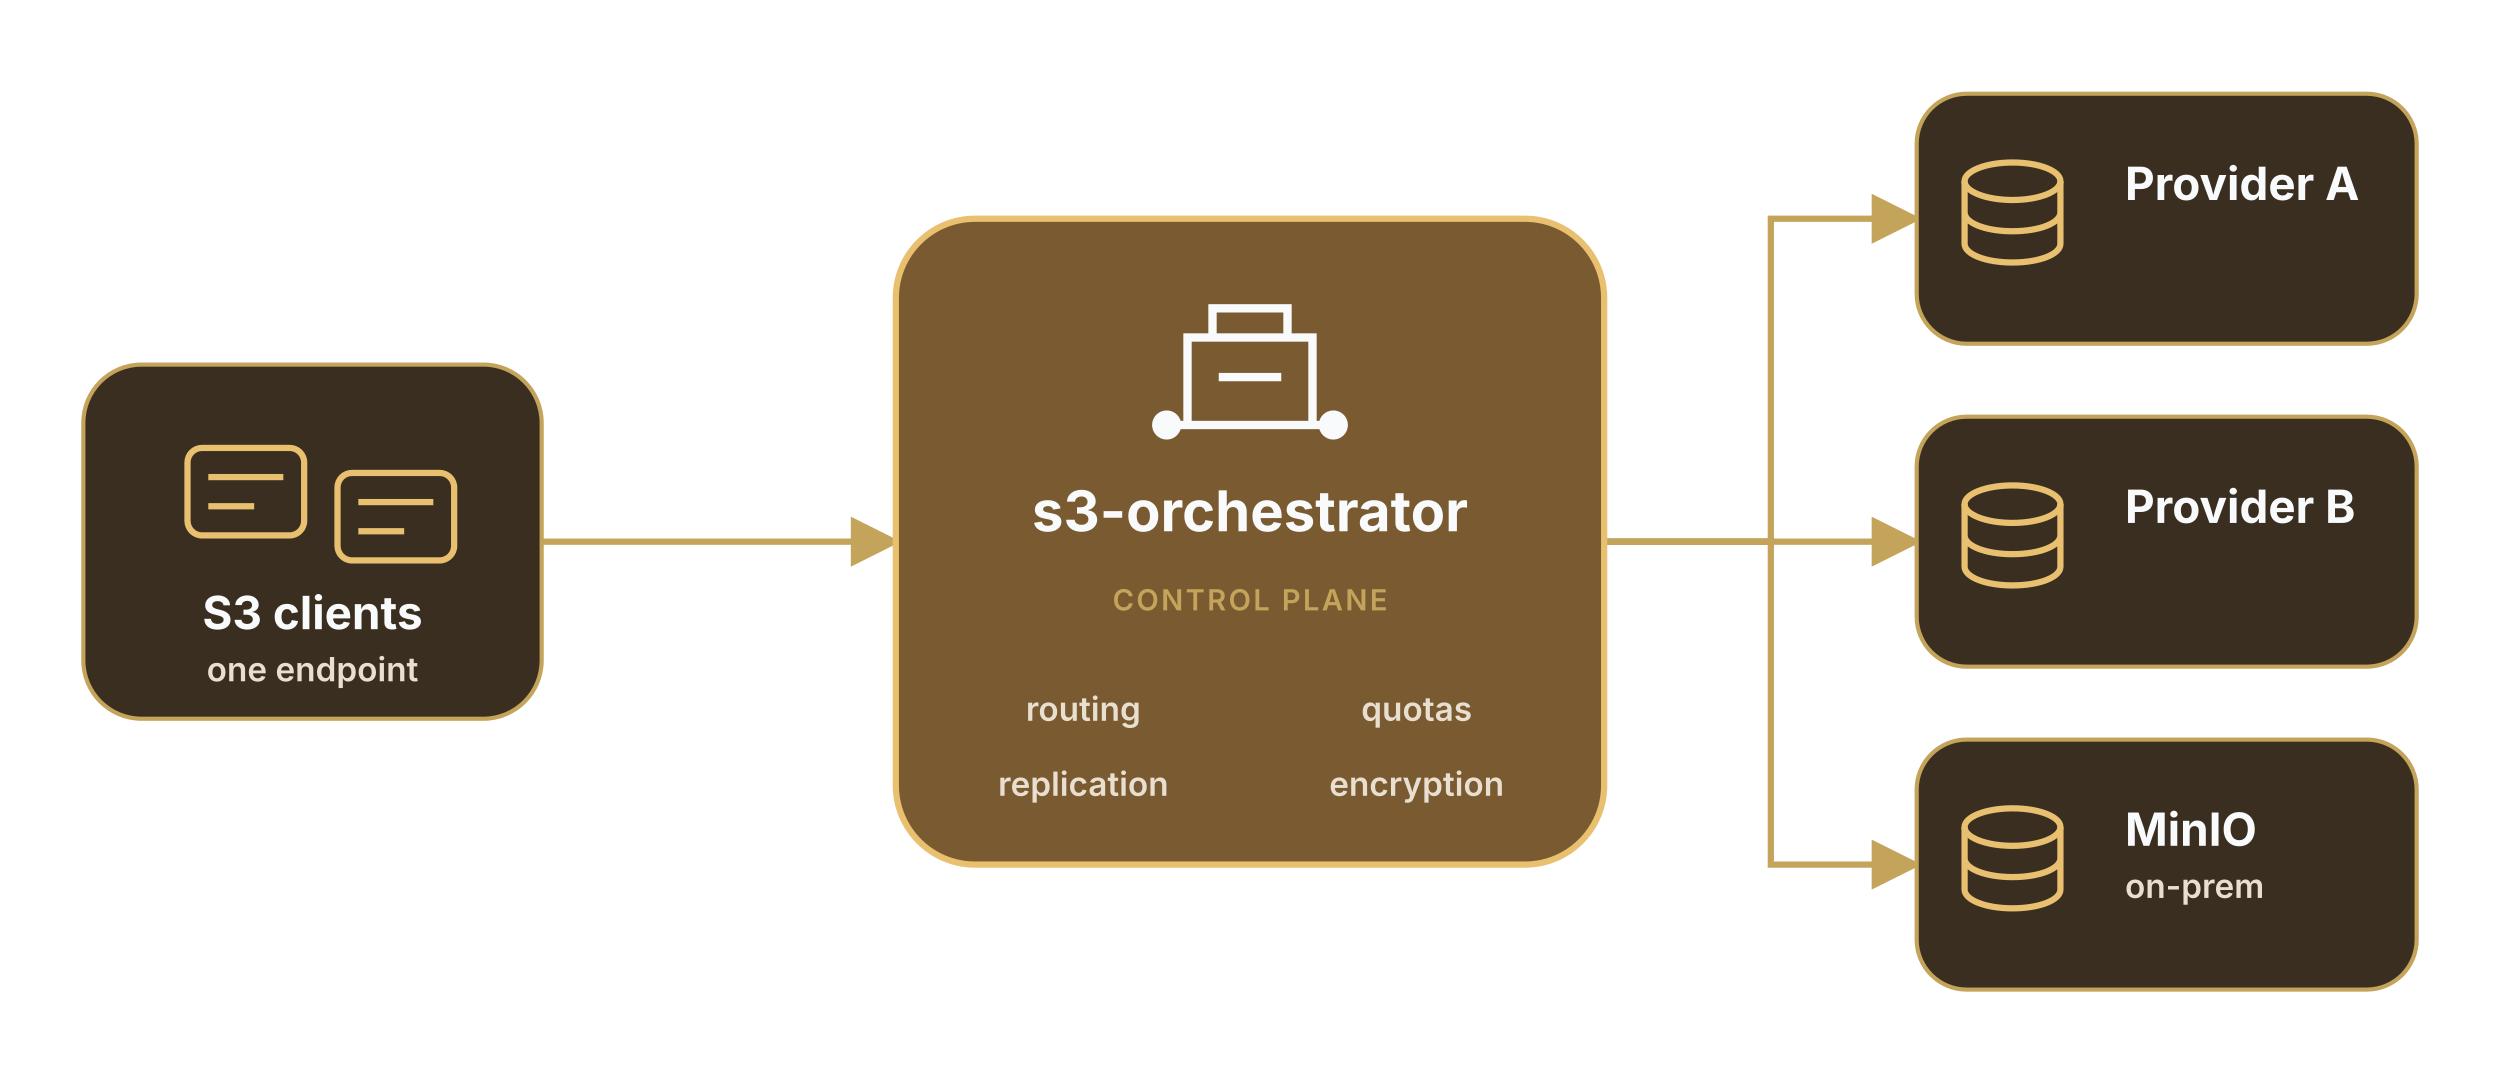
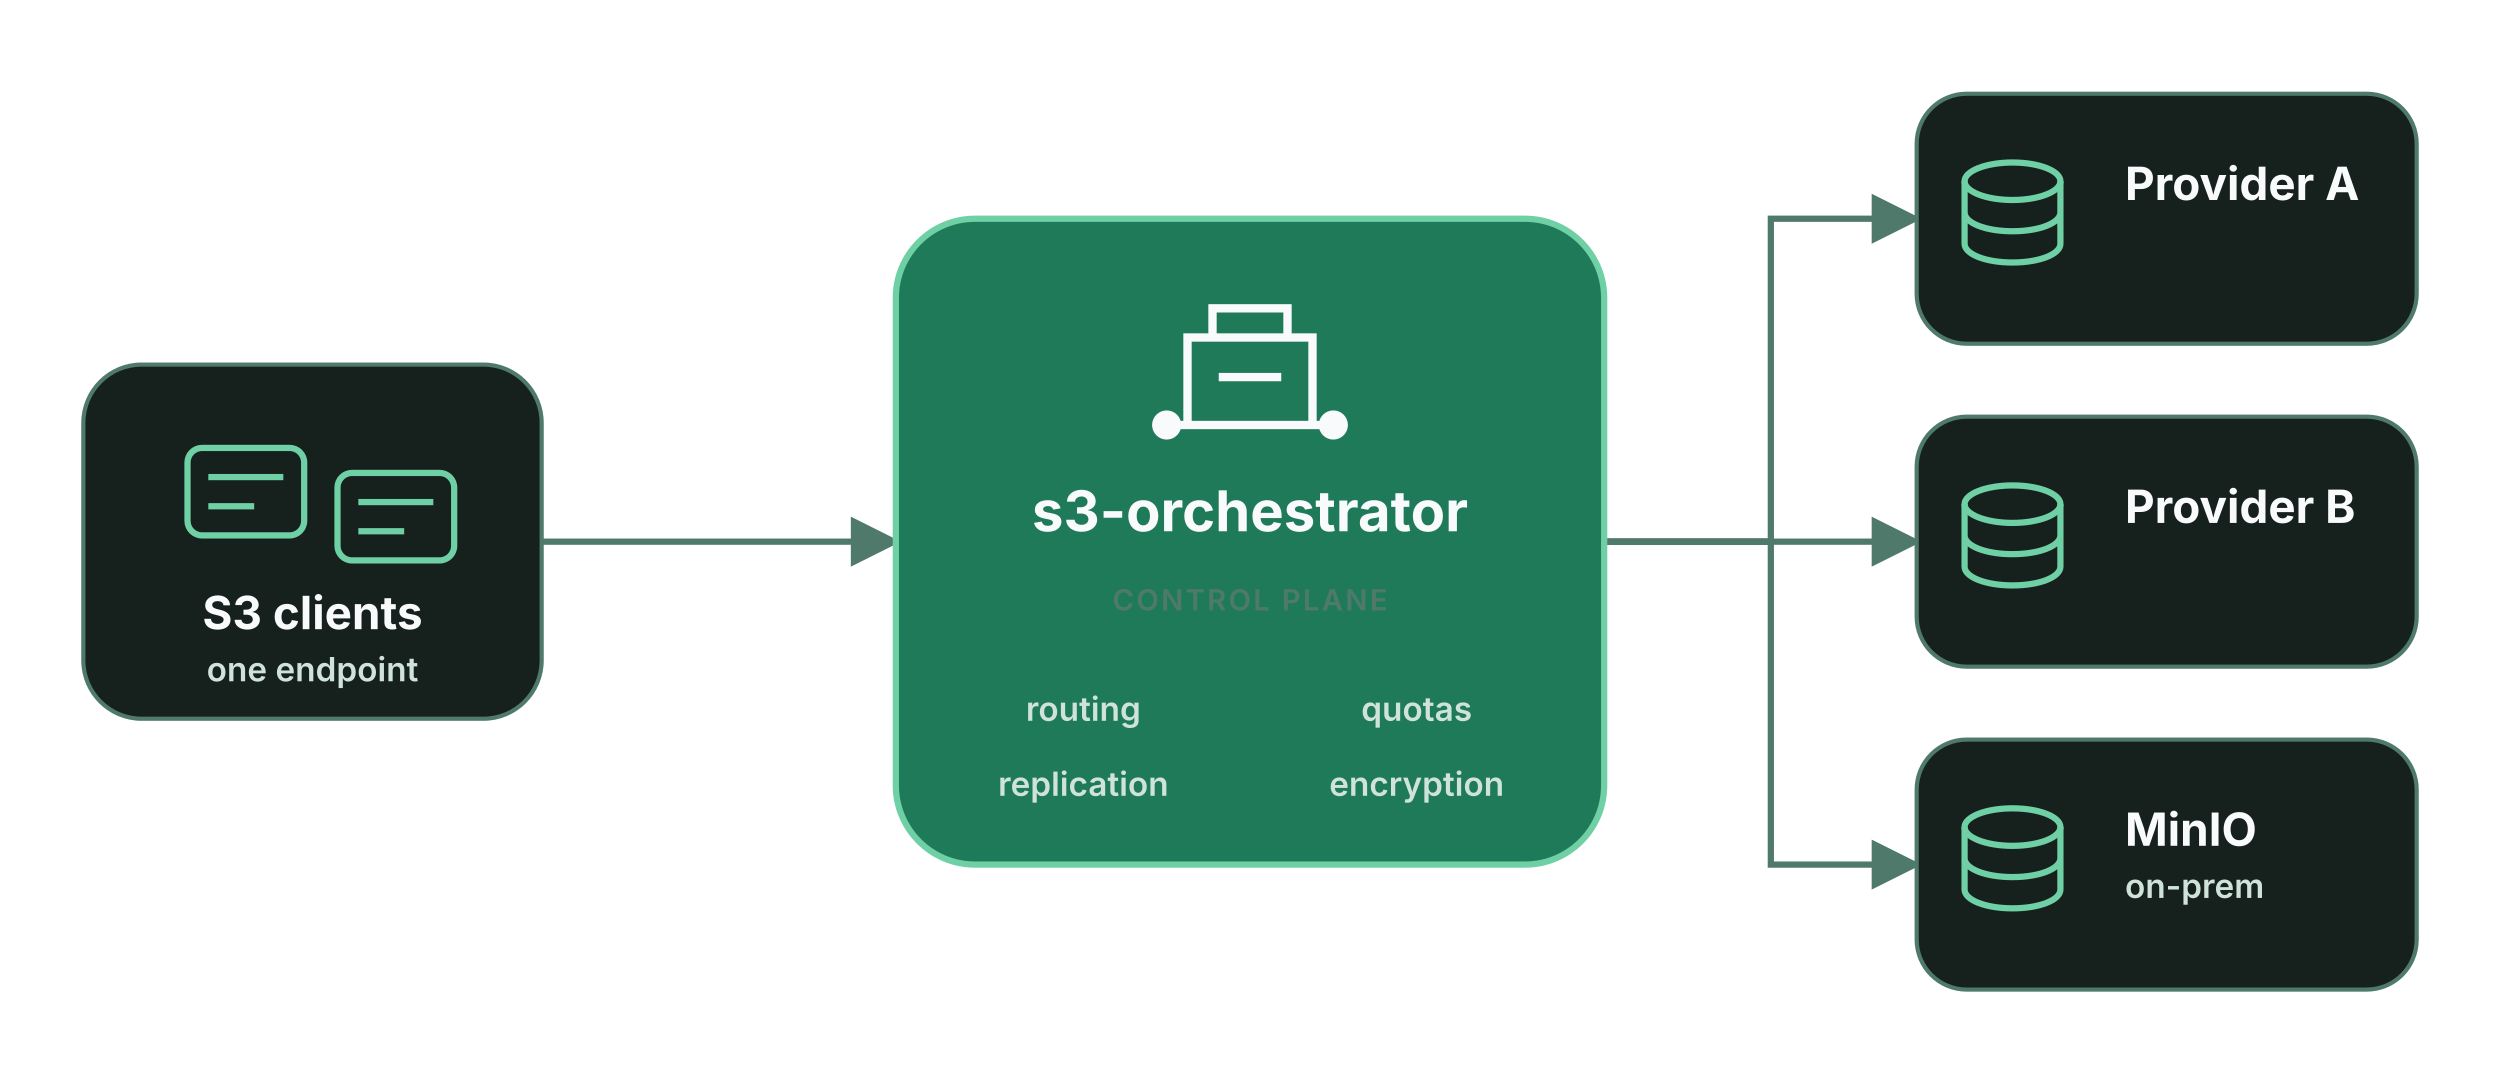
<svg xmlns="http://www.w3.org/2000/svg" viewBox="0 0 1200 520" role="img" aria-labelledby="title desc">
  <defs>
    <style>
-       .t{font-family:Inter,ui-sans-serif,system-ui,-apple-system,"Segoe UI",sans-serif}.label{font-size:22px;font-weight:700;fill:#f8fafc}.small{font-size:16px;font-weight:600;fill:#e8dfd0}.micro{font-size:14px;font-weight:600;fill:#c4a35a;letter-spacing:.08em}.line{fill:none;stroke:#c4a35a;stroke-width:3;stroke-linecap:round}.card{fill:#3a2e20;stroke:#c4a35a;stroke-width:2}.core{fill:#7a5a30;stroke:#e8c070;stroke-width:3}
+       .t{font-family:Inter,ui-sans-serif,system-ui,-apple-system,"Segoe UI",sans-serif}.label{font-size:22px;font-weight:700;fill:#f8fafc}.small{font-size:16px;font-weight:600;fill:#cfe3da}.micro{font-size:14px;font-weight:600;fill:#4f7a6b;letter-spacing:.08em}.line{fill:none;stroke:#4f7a6b;stroke-width:3;stroke-linecap:round}.card{fill:#16201d;stroke:#4f7a6b;stroke-width:2}.core{fill:#1f7a5a;stroke:#6fcfa5;stroke-width:3}
    </style>
    <marker id="arrow" viewBox="0 0 10 10" refX="9" refY="5" markerWidth="8" markerHeight="8" orient="auto">
-       <path d="M0 0l10 5-10 5z" fill="#c4a35a" />
+       <path d="M0 0l10 5-10 5z" fill="#4f7a6b" />
    </marker>
  </defs>
  <g class="t">
    <path class="line" marker-end="url(#arrow)" d="M260 260H430" />
    <path class="line" marker-end="url(#arrow)" d="M770 260H850V105H920" />
    <path class="line" marker-end="url(#arrow)" d="M770 260H920" />
    <path class="line" marker-end="url(#arrow)" d="M770 260H850V415H920" />
    <rect x="40" y="175" width="220" height="170" rx="28" class="card" />
-     <g transform="translate(90 215)" fill="none" stroke="#e8c070" stroke-width="3">
+     <g transform="translate(90 215)" fill="none" stroke="#6fcfa5" stroke-width="3">
      <rect width="56" height="42" rx="7" />
      <path d="M10 14h36M10 28h22" />
      <rect x="72" y="12" width="56" height="42" rx="7" />
      <path d="M82 26h36M82 40h22" />
    </g>
    <text x="150" y="302" text-anchor="middle" class="label">S3 clients</text>
    <text x="150" y="327" text-anchor="middle" class="small">one endpoint</text>
    <rect x="430" y="105" width="340" height="310" rx="38" class="core" />
    <g transform="translate(550 142)" fill="none" stroke="#f8fafc" stroke-width="4">
      <path d="M10 62h80M20 62V20h60v42M32 20V6h36v14M35 39h30" />
      <circle cx="10" cy="62" r="5" fill="#f8fafc" />
      <circle cx="90" cy="62" r="5" fill="#f8fafc" />
    </g>
    <text x="600" y="255" text-anchor="middle" class="label" style="font-size:27px">s3-orchestrator</text>
    <text x="600" y="293" text-anchor="middle" class="micro" fill="#f8fafc">CONTROL PLANE</text>
    <g class="small" text-anchor="middle">
      <text x="520" y="346">routing</text>
      <text x="680" y="346">quotas</text>
      <text x="520" y="382">replication</text>
      <text x="680" y="382">encryption</text>
    </g>
    <g>
      <rect x="920" y="45" width="240" height="120" rx="24" class="card" />
      <rect x="920" y="200" width="240" height="120" rx="24" class="card" />
      <rect x="920" y="355" width="240" height="120" rx="24" class="card" />
-       <g fill="none" stroke="#e8c070" stroke-width="3">
+       <g fill="none" stroke="#6fcfa5" stroke-width="3">
        <ellipse cx="966" cy="87" rx="23" ry="9" />
        <path d="M943 87v30c0 5 10 9 23 9s23-4 23-9V87M943 102c0 5 10 9 23 9s23-4 23-9" />
        <ellipse cx="966" cy="242" rx="23" ry="9" />
        <path d="M943 242v30c0 5 10 9 23 9s23-4 23-9v-30M943 257c0 5 10 9 23 9s23-4 23-9" />
        <ellipse cx="966" cy="397" rx="23" ry="9" />
        <path d="M943 397v30c0 5 10 9 23 9s23-4 23-9v-30M943 412c0 5 10 9 23 9s23-4 23-9" />
      </g>
      <text x="1020" y="96" class="label">Provider A</text>
      <text x="1020" y="251" class="label">Provider B</text>
      <text x="1020" y="406" class="label">MinIO</text>
      <text x="1020" y="431" class="small">on-prem</text>
    </g>
  </g>
</svg>
